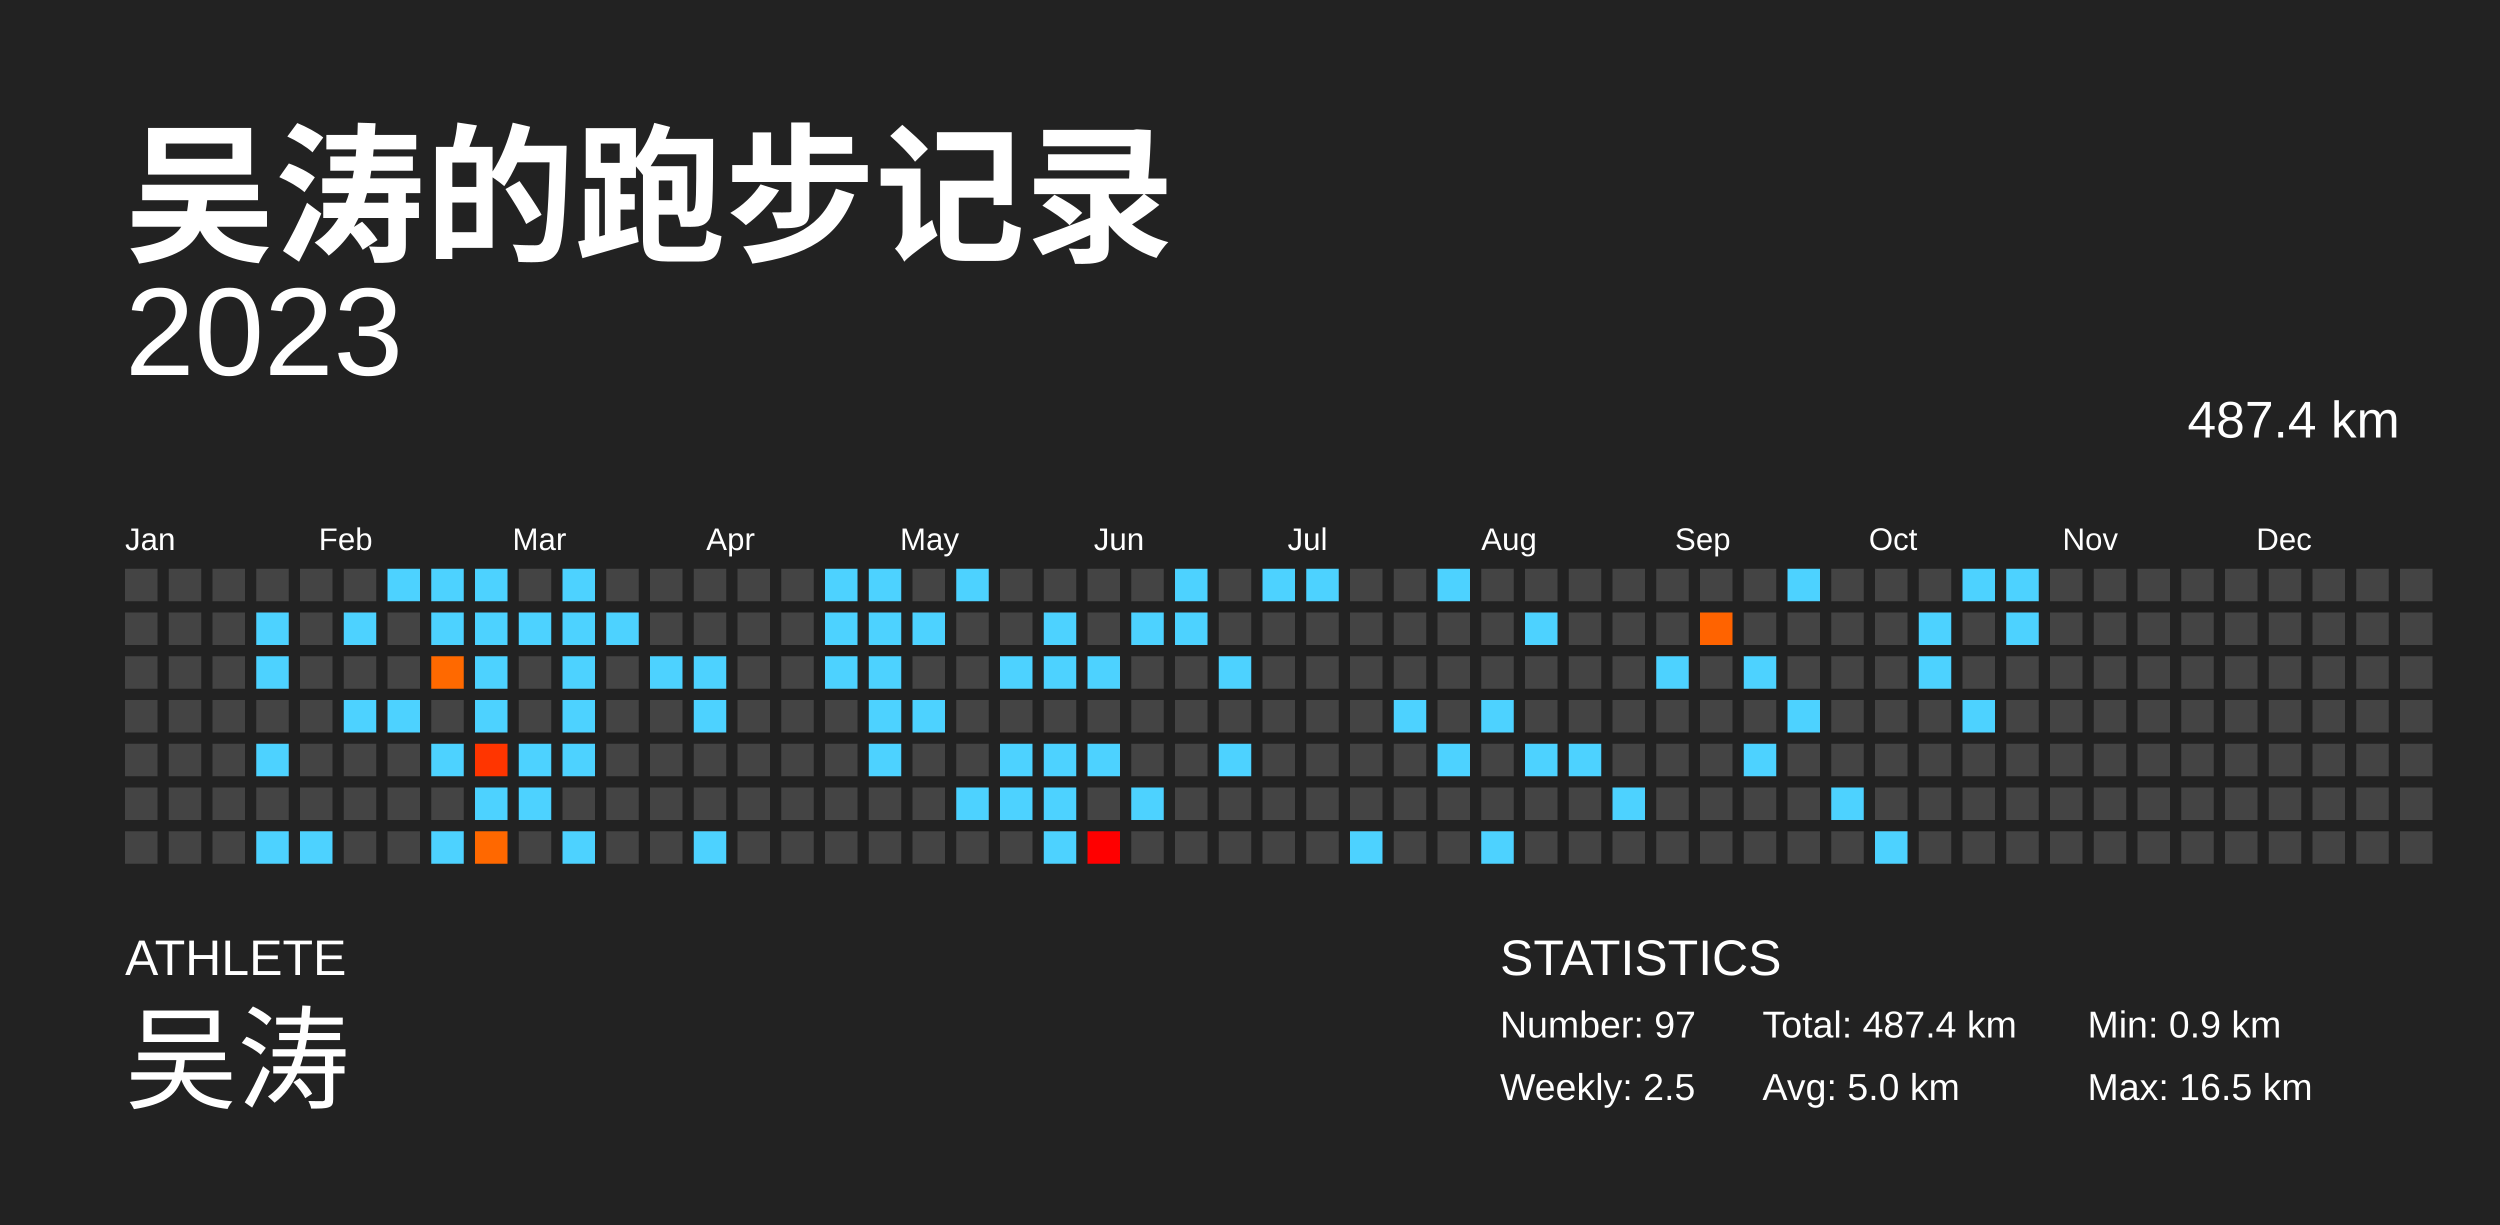
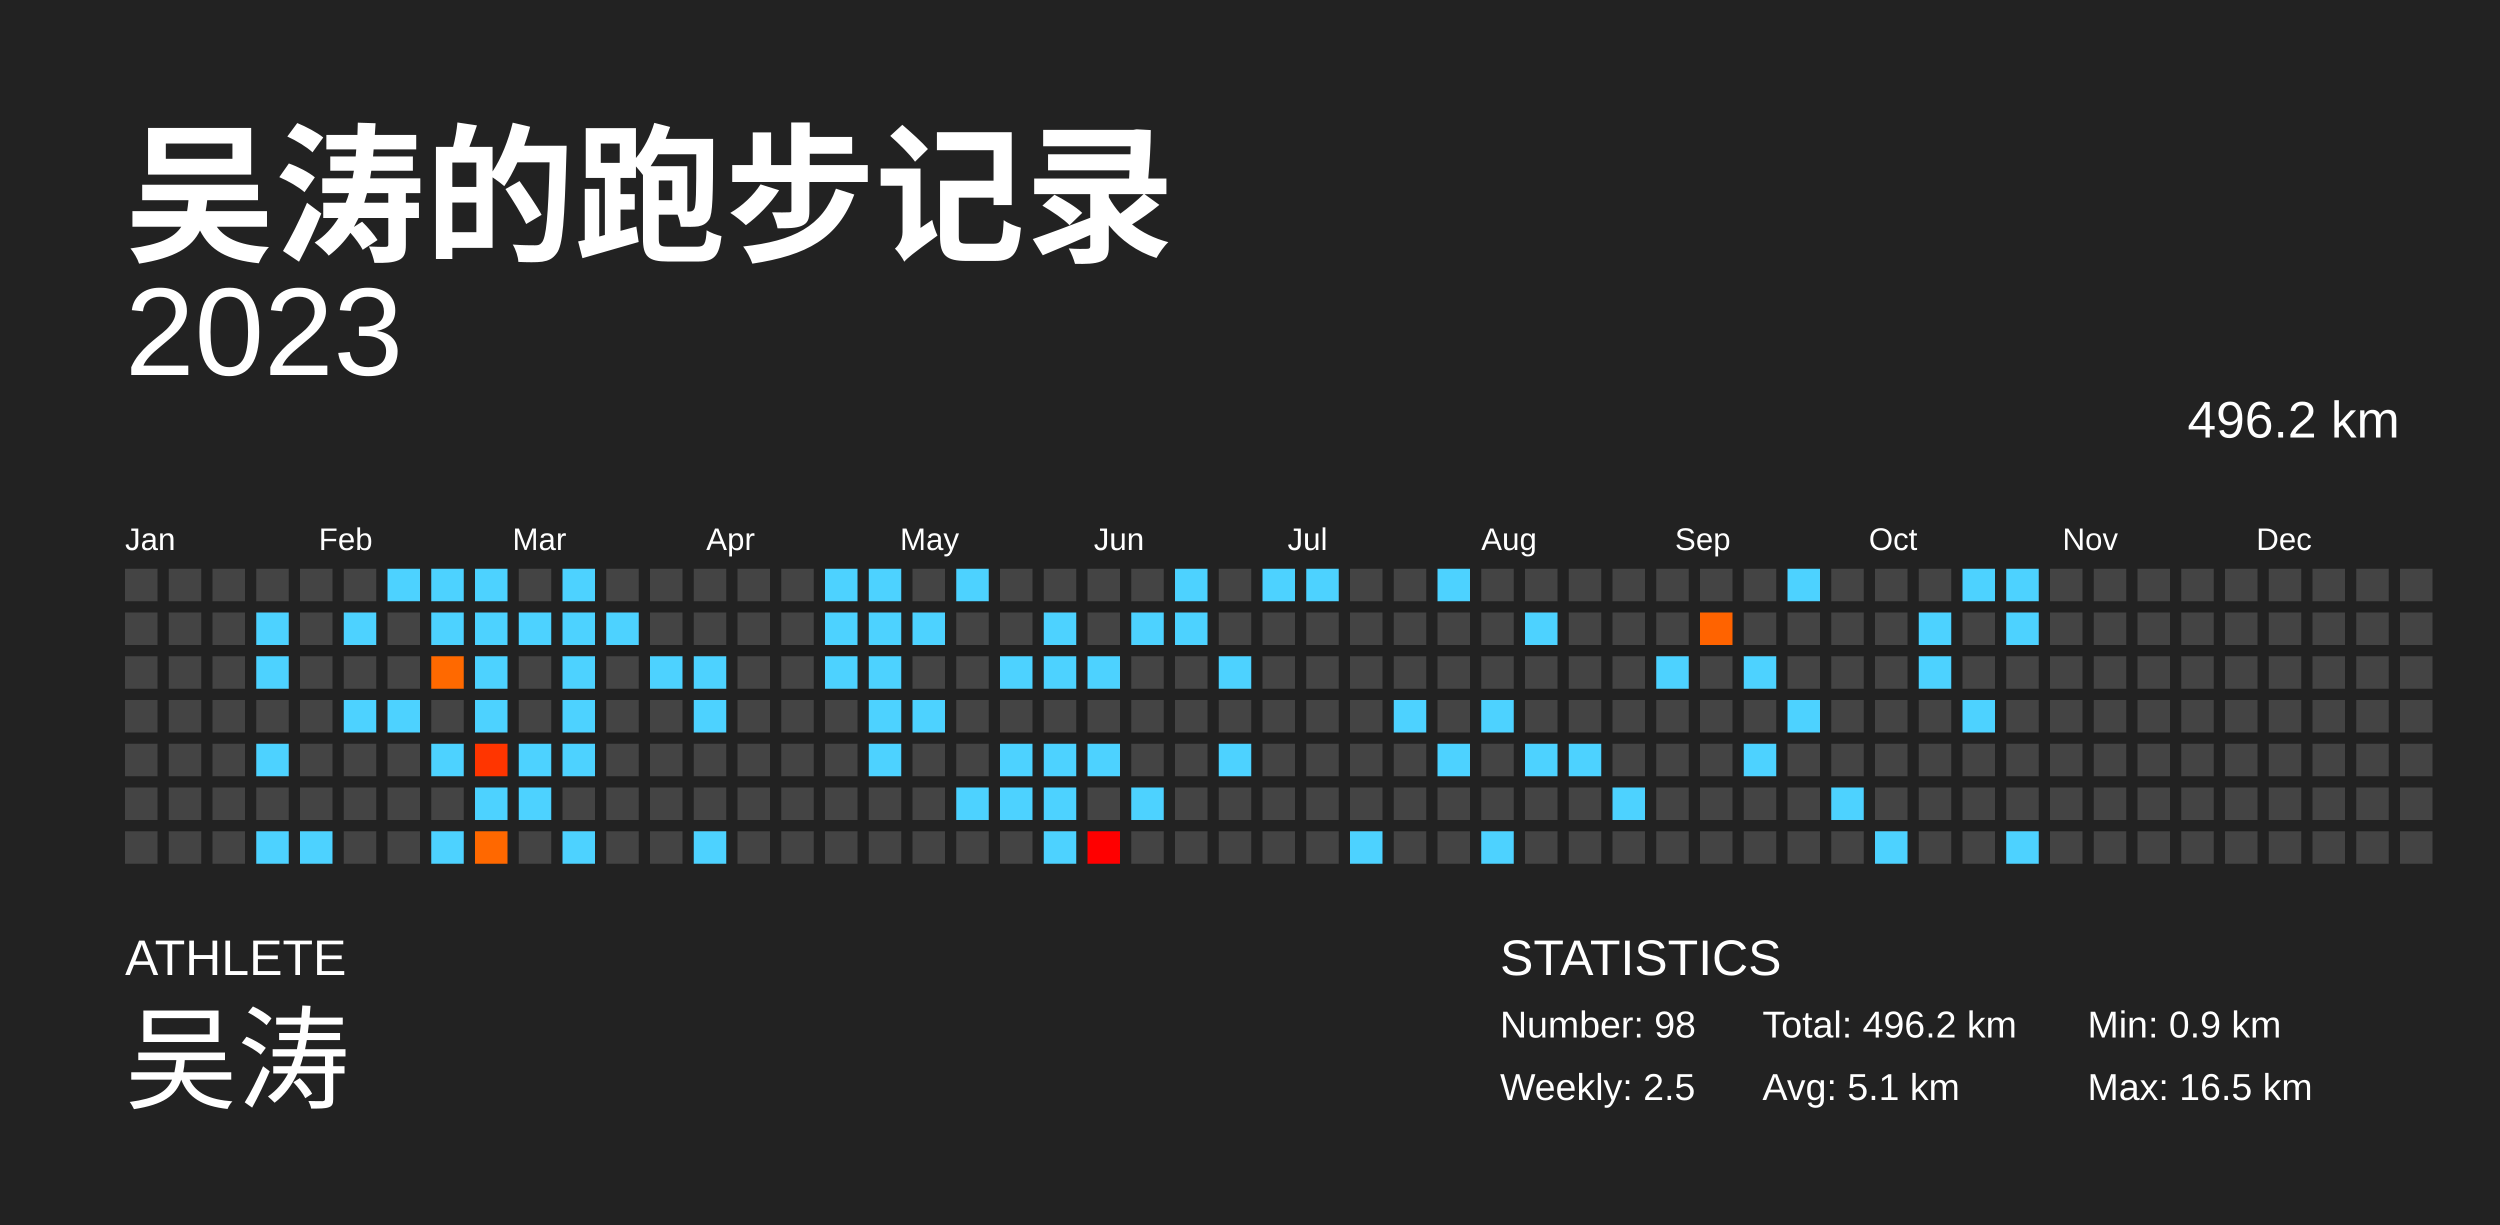
<svg xmlns="http://www.w3.org/2000/svg" baseProfile="full" height="98mm" version="1.1" viewBox="0,0,200,98" width="200mm">
  <defs />
  <rect fill="#222222" height="98" width="200" x="0" y="0" />
  <text fill="#FFFFFF" style="font-size:12px; font-family:Arial; font-weight:bold;" x="10" y="20">吴涛的跑步记录</text>
  <text fill="#FFFFFF" style="font-size:4px; font-family:Arial" x="10" y="78">ATHLETE</text>
  <text fill="#FFFFFF" style="font-size:9px; font-family:Arial" x="10" y="88">吴涛</text>
  <text fill="#FFFFFF" style="font-size:4px; font-family:Arial" x="120" y="78">STATISTICS</text>
-   <text fill="#FFFFFF" style="font-size:3px; font-family:Arial" x="120" y="83">Number: 97</text>
+   <text fill="#FFFFFF" style="font-size:3px; font-family:Arial" x="120" y="83">Number: 98</text>
  <text fill="#FFFFFF" style="font-size:3px; font-family:Arial" x="120" y="88">Weekly: 2.5</text>
-   <text fill="#FFFFFF" style="font-size:3px; font-family:Arial" x="141" y="83">Total: 487.4 km</text>
-   <text fill="#FFFFFF" style="font-size:3px; font-family:Arial" x="141" y="88">Avg: 5.0 km</text>
+   <text fill="#FFFFFF" style="font-size:3px; font-family:Arial" x="141" y="83">Total: 496.2 km</text>
+   <text fill="#FFFFFF" style="font-size:3px; font-family:Arial" x="141" y="88">Avg: 5.1 km</text>
  <text fill="#FFFFFF" style="font-size:3px; font-family:Arial" x="167" y="83">Min: 0.9 km</text>
  <text fill="#FFFFFF" style="font-size:3px; font-family:Arial" x="167" y="88">Max: 16.5 km</text>
  <text alignment-baseline="hanging" fill="#FFFFFF" style="font-size:10.0px; font-family:Arial;" x="10" y="30">2023</text>
-   <text alignment-baseline="hanging" fill="#FFFFFF" style="font-size:4.125px; font-family:Arial;" x="175" y="35">487.4 km</text>
+   <text alignment-baseline="hanging" fill="#FFFFFF" style="font-size:4.125px; font-family:Arial;" x="175" y="35">496.2 km</text>
  <text fill="#FFFFFF" style="font-size:2.5px; font-family:Arial" x="10.0" y="44">Jan</text>
  <text fill="#FFFFFF" style="font-size:2.5px; font-family:Arial" x="25.5" y="44">Feb</text>
  <text fill="#FFFFFF" style="font-size:2.5px; font-family:Arial" x="41.0" y="44">Mar</text>
  <text fill="#FFFFFF" style="font-size:2.5px; font-family:Arial" x="56.5" y="44">Apr</text>
  <text fill="#FFFFFF" style="font-size:2.5px; font-family:Arial" x="72.0" y="44">May</text>
  <text fill="#FFFFFF" style="font-size:2.5px; font-family:Arial" x="87.5" y="44">Jun</text>
  <text fill="#FFFFFF" style="font-size:2.5px; font-family:Arial" x="103.0" y="44">Jul</text>
  <text fill="#FFFFFF" style="font-size:2.5px; font-family:Arial" x="118.5" y="44">Aug</text>
  <text fill="#FFFFFF" style="font-size:2.5px; font-family:Arial" x="134.0" y="44">Sep</text>
  <text fill="#FFFFFF" style="font-size:2.5px; font-family:Arial" x="149.5" y="44">Oct</text>
  <text fill="#FFFFFF" style="font-size:2.5px; font-family:Arial" x="165.0" y="44">Nov</text>
  <text fill="#FFFFFF" style="font-size:2.5px; font-family:Arial" x="180.5" y="44">Dec</text>
  <rect fill="#444444" height="2.6" width="2.6" x="10.0" y="45.5" />
  <rect fill="#444444" height="2.6" width="2.6" x="10.0" y="49.0" />
  <rect fill="#444444" height="2.6" width="2.6" x="10.0" y="52.5" />
  <rect fill="#444444" height="2.6" width="2.6" x="10.0" y="56.0" />
  <rect fill="#444444" height="2.6" width="2.6" x="10.0" y="59.5" />
  <rect fill="#444444" height="2.6" width="2.6" x="10.0" y="63.0" />
  <rect fill="#444444" height="2.6" width="2.6" x="10.0" y="66.5" />
  <rect fill="#444444" height="2.6" width="2.6" x="13.5" y="45.5" />
  <rect fill="#444444" height="2.6" width="2.6" x="13.5" y="49.0" />
  <rect fill="#444444" height="2.6" width="2.6" x="13.5" y="52.5" />
  <rect fill="#444444" height="2.6" width="2.6" x="13.5" y="56.0" />
  <rect fill="#444444" height="2.6" width="2.6" x="13.5" y="59.5" />
  <rect fill="#444444" height="2.6" width="2.6" x="13.5" y="63.0" />
  <rect fill="#444444" height="2.6" width="2.6" x="13.5" y="66.5" />
  <rect fill="#444444" height="2.6" width="2.6" x="17.0" y="45.5" />
  <rect fill="#444444" height="2.6" width="2.6" x="17.0" y="49.0" />
  <rect fill="#444444" height="2.6" width="2.6" x="17.0" y="52.5" />
  <rect fill="#444444" height="2.6" width="2.6" x="17.0" y="56.0" />
  <rect fill="#444444" height="2.6" width="2.6" x="17.0" y="59.5" />
  <rect fill="#444444" height="2.6" width="2.6" x="17.0" y="63.0" />
  <rect fill="#444444" height="2.6" width="2.6" x="17.0" y="66.5" />
  <rect fill="#444444" height="2.6" width="2.6" x="20.5" y="45.5" />
  <rect fill="#4dd2ff" height="2.6" width="2.6" x="20.5" y="49.0" />
  <rect fill="#4dd2ff" height="2.6" width="2.6" x="20.5" y="52.5" />
  <rect fill="#444444" height="2.6" width="2.6" x="20.5" y="56.0" />
  <rect fill="#4dd2ff" height="2.6" width="2.6" x="20.5" y="59.5" />
  <rect fill="#444444" height="2.6" width="2.6" x="20.5" y="63.0" />
  <rect fill="#4dd2ff" height="2.6" width="2.6" x="20.5" y="66.5" />
  <rect fill="#444444" height="2.6" width="2.6" x="24.0" y="45.5" />
  <rect fill="#444444" height="2.6" width="2.6" x="24.0" y="49.0" />
  <rect fill="#444444" height="2.6" width="2.6" x="24.0" y="52.5" />
  <rect fill="#444444" height="2.6" width="2.6" x="24.0" y="56.0" />
  <rect fill="#444444" height="2.6" width="2.6" x="24.0" y="59.5" />
  <rect fill="#444444" height="2.6" width="2.6" x="24.0" y="63.0" />
  <rect fill="#4dd2ff" height="2.6" width="2.6" x="24.0" y="66.5" />
  <rect fill="#444444" height="2.6" width="2.6" x="27.5" y="45.5" />
  <rect fill="#4dd2ff" height="2.6" width="2.6" x="27.5" y="49.0" />
  <rect fill="#444444" height="2.6" width="2.6" x="27.5" y="52.5" />
  <rect fill="#4dd2ff" height="2.6" width="2.6" x="27.5" y="56.0" />
  <rect fill="#444444" height="2.6" width="2.6" x="27.5" y="59.5" />
  <rect fill="#444444" height="2.6" width="2.6" x="27.5" y="63.0" />
  <rect fill="#444444" height="2.6" width="2.6" x="27.5" y="66.5" />
  <rect fill="#4dd2ff" height="2.6" width="2.6" x="31.0" y="45.5" />
  <rect fill="#444444" height="2.6" width="2.6" x="31.0" y="49.0" />
  <rect fill="#444444" height="2.6" width="2.6" x="31.0" y="52.5" />
  <rect fill="#4dd2ff" height="2.6" width="2.6" x="31.0" y="56.0" />
  <rect fill="#444444" height="2.6" width="2.6" x="31.0" y="59.5" />
  <rect fill="#444444" height="2.6" width="2.6" x="31.0" y="63.0" />
  <rect fill="#444444" height="2.6" width="2.6" x="31.0" y="66.5" />
  <rect fill="#4dd2ff" height="2.6" width="2.6" x="34.5" y="45.5" />
  <rect fill="#4dd2ff" height="2.6" width="2.6" x="34.5" y="49.0" />
  <rect fill="#ff6900" height="2.6" width="2.6" x="34.5" y="52.5" />
  <rect fill="#444444" height="2.6" width="2.6" x="34.5" y="56.0" />
  <rect fill="#4dd2ff" height="2.6" width="2.6" x="34.5" y="59.5" />
  <rect fill="#444444" height="2.6" width="2.6" x="34.5" y="63.0" />
  <rect fill="#4dd2ff" height="2.6" width="2.6" x="34.5" y="66.5" />
  <rect fill="#4dd2ff" height="2.6" width="2.6" x="38.0" y="45.5" />
  <rect fill="#4dd2ff" height="2.6" width="2.6" x="38.0" y="49.0" />
  <rect fill="#4dd2ff" height="2.6" width="2.6" x="38.0" y="52.5" />
  <rect fill="#4dd2ff" height="2.6" width="2.6" x="38.0" y="56.0" />
  <rect fill="#ff3500" height="2.6" width="2.6" x="38.0" y="59.5" />
  <rect fill="#4dd2ff" height="2.6" width="2.6" x="38.0" y="63.0" />
  <rect fill="#ff6800" height="2.6" width="2.6" x="38.0" y="66.5" />
  <rect fill="#444444" height="2.6" width="2.6" x="41.5" y="45.5" />
  <rect fill="#4dd2ff" height="2.6" width="2.6" x="41.5" y="49.0" />
  <rect fill="#444444" height="2.6" width="2.6" x="41.5" y="52.5" />
  <rect fill="#444444" height="2.6" width="2.6" x="41.5" y="56.0" />
  <rect fill="#4dd2ff" height="2.6" width="2.6" x="41.5" y="59.5" />
  <rect fill="#4dd2ff" height="2.6" width="2.6" x="41.5" y="63.0" />
  <rect fill="#444444" height="2.6" width="2.6" x="41.5" y="66.5" />
  <rect fill="#4dd2ff" height="2.6" width="2.6" x="45.0" y="45.5" />
  <rect fill="#4dd2ff" height="2.6" width="2.6" x="45.0" y="49.0" />
  <rect fill="#4dd2ff" height="2.6" width="2.6" x="45.0" y="52.5" />
  <rect fill="#4dd2ff" height="2.6" width="2.6" x="45.0" y="56.0" />
  <rect fill="#4dd2ff" height="2.6" width="2.6" x="45.0" y="59.5" />
  <rect fill="#444444" height="2.6" width="2.6" x="45.0" y="63.0" />
  <rect fill="#4dd2ff" height="2.6" width="2.6" x="45.0" y="66.5" />
  <rect fill="#444444" height="2.6" width="2.6" x="48.5" y="45.5" />
  <rect fill="#4dd2ff" height="2.6" width="2.6" x="48.5" y="49.0" />
  <rect fill="#444444" height="2.6" width="2.6" x="48.5" y="52.5" />
  <rect fill="#444444" height="2.6" width="2.6" x="48.5" y="56.0" />
  <rect fill="#444444" height="2.6" width="2.6" x="48.5" y="59.5" />
  <rect fill="#444444" height="2.6" width="2.6" x="48.5" y="63.0" />
  <rect fill="#444444" height="2.6" width="2.6" x="48.5" y="66.5" />
  <rect fill="#444444" height="2.6" width="2.6" x="52.0" y="45.5" />
  <rect fill="#444444" height="2.6" width="2.6" x="52.0" y="49.0" />
  <rect fill="#4dd2ff" height="2.6" width="2.6" x="52.0" y="52.5" />
  <rect fill="#444444" height="2.6" width="2.6" x="52.0" y="56.0" />
  <rect fill="#444444" height="2.6" width="2.6" x="52.0" y="59.5" />
  <rect fill="#444444" height="2.6" width="2.6" x="52.0" y="63.0" />
  <rect fill="#444444" height="2.6" width="2.6" x="52.0" y="66.5" />
  <rect fill="#444444" height="2.6" width="2.6" x="55.5" y="45.5" />
  <rect fill="#444444" height="2.6" width="2.6" x="55.5" y="49.0" />
  <rect fill="#4dd2ff" height="2.6" width="2.6" x="55.5" y="52.5" />
  <rect fill="#4dd2ff" height="2.6" width="2.6" x="55.5" y="56.0" />
  <rect fill="#444444" height="2.6" width="2.6" x="55.5" y="59.5" />
  <rect fill="#444444" height="2.6" width="2.6" x="55.5" y="63.0" />
  <rect fill="#4dd2ff" height="2.6" width="2.6" x="55.5" y="66.5" />
  <rect fill="#444444" height="2.6" width="2.6" x="59.0" y="45.5" />
  <rect fill="#444444" height="2.6" width="2.6" x="59.0" y="49.0" />
  <rect fill="#444444" height="2.6" width="2.6" x="59.0" y="52.5" />
  <rect fill="#444444" height="2.6" width="2.6" x="59.0" y="56.0" />
  <rect fill="#444444" height="2.6" width="2.6" x="59.0" y="59.5" />
  <rect fill="#444444" height="2.6" width="2.6" x="59.0" y="63.0" />
  <rect fill="#444444" height="2.6" width="2.6" x="59.0" y="66.5" />
  <rect fill="#444444" height="2.6" width="2.6" x="62.5" y="45.5" />
  <rect fill="#444444" height="2.6" width="2.6" x="62.5" y="49.0" />
  <rect fill="#444444" height="2.6" width="2.6" x="62.5" y="52.5" />
  <rect fill="#444444" height="2.6" width="2.6" x="62.5" y="56.0" />
  <rect fill="#444444" height="2.6" width="2.6" x="62.5" y="59.5" />
  <rect fill="#444444" height="2.6" width="2.6" x="62.5" y="63.0" />
  <rect fill="#444444" height="2.6" width="2.6" x="62.5" y="66.5" />
  <rect fill="#4dd2ff" height="2.6" width="2.6" x="66.0" y="45.5" />
  <rect fill="#4dd2ff" height="2.6" width="2.6" x="66.0" y="49.0" />
  <rect fill="#4dd2ff" height="2.6" width="2.6" x="66.0" y="52.5" />
  <rect fill="#444444" height="2.6" width="2.6" x="66.0" y="56.0" />
  <rect fill="#444444" height="2.6" width="2.6" x="66.0" y="59.5" />
  <rect fill="#444444" height="2.6" width="2.6" x="66.0" y="63.0" />
  <rect fill="#444444" height="2.6" width="2.6" x="66.0" y="66.5" />
  <rect fill="#4dd2ff" height="2.6" width="2.6" x="69.5" y="45.5" />
  <rect fill="#4dd2ff" height="2.6" width="2.6" x="69.5" y="49.0" />
  <rect fill="#4dd2ff" height="2.6" width="2.6" x="69.5" y="52.5" />
  <rect fill="#4dd2ff" height="2.6" width="2.6" x="69.5" y="56.0" />
  <rect fill="#4dd2ff" height="2.6" width="2.6" x="69.5" y="59.5" />
  <rect fill="#444444" height="2.6" width="2.6" x="69.5" y="63.0" />
  <rect fill="#444444" height="2.6" width="2.6" x="69.5" y="66.5" />
  <rect fill="#444444" height="2.6" width="2.6" x="73.0" y="45.5" />
  <rect fill="#4dd2ff" height="2.6" width="2.6" x="73.0" y="49.0" />
  <rect fill="#444444" height="2.6" width="2.6" x="73.0" y="52.5" />
  <rect fill="#4dd2ff" height="2.6" width="2.6" x="73.0" y="56.0" />
  <rect fill="#444444" height="2.6" width="2.6" x="73.0" y="59.5" />
  <rect fill="#444444" height="2.6" width="2.6" x="73.0" y="63.0" />
  <rect fill="#444444" height="2.6" width="2.6" x="73.0" y="66.5" />
  <rect fill="#4dd2ff" height="2.6" width="2.6" x="76.5" y="45.5" />
  <rect fill="#444444" height="2.6" width="2.6" x="76.5" y="49.0" />
  <rect fill="#444444" height="2.6" width="2.6" x="76.5" y="52.5" />
  <rect fill="#444444" height="2.6" width="2.6" x="76.5" y="56.0" />
  <rect fill="#444444" height="2.6" width="2.6" x="76.5" y="59.5" />
  <rect fill="#4dd2ff" height="2.6" width="2.6" x="76.5" y="63.0" />
  <rect fill="#444444" height="2.6" width="2.6" x="76.5" y="66.5" />
  <rect fill="#444444" height="2.6" width="2.6" x="80.0" y="45.5" />
  <rect fill="#444444" height="2.6" width="2.6" x="80.0" y="49.0" />
  <rect fill="#4dd2ff" height="2.6" width="2.6" x="80.0" y="52.5" />
  <rect fill="#444444" height="2.6" width="2.6" x="80.0" y="56.0" />
  <rect fill="#4dd2ff" height="2.6" width="2.6" x="80.0" y="59.5" />
  <rect fill="#4dd2ff" height="2.6" width="2.6" x="80.0" y="63.0" />
  <rect fill="#444444" height="2.6" width="2.6" x="80.0" y="66.5" />
  <rect fill="#444444" height="2.6" width="2.6" x="83.5" y="45.5" />
  <rect fill="#4dd2ff" height="2.6" width="2.6" x="83.5" y="49.0" />
  <rect fill="#4dd2ff" height="2.6" width="2.6" x="83.5" y="52.5" />
  <rect fill="#444444" height="2.6" width="2.6" x="83.5" y="56.0" />
  <rect fill="#4dd2ff" height="2.6" width="2.6" x="83.5" y="59.5" />
  <rect fill="#4dd2ff" height="2.6" width="2.6" x="83.5" y="63.0" />
  <rect fill="#4dd2ff" height="2.6" width="2.6" x="83.5" y="66.5" />
  <rect fill="#444444" height="2.6" width="2.6" x="87.0" y="45.5" />
  <rect fill="#444444" height="2.6" width="2.6" x="87.0" y="49.0" />
  <rect fill="#4dd2ff" height="2.6" width="2.6" x="87.0" y="52.5" />
  <rect fill="#444444" height="2.6" width="2.6" x="87.0" y="56.0" />
  <rect fill="#4dd2ff" height="2.6" width="2.6" x="87.0" y="59.5" />
  <rect fill="#444444" height="2.6" width="2.6" x="87.0" y="63.0" />
  <rect fill="#ff0000" height="2.6" width="2.6" x="87.0" y="66.5" />
  <rect fill="#444444" height="2.6" width="2.6" x="90.5" y="45.5" />
  <rect fill="#4dd2ff" height="2.6" width="2.6" x="90.5" y="49.0" />
  <rect fill="#444444" height="2.6" width="2.6" x="90.5" y="52.5" />
  <rect fill="#444444" height="2.6" width="2.6" x="90.5" y="56.0" />
  <rect fill="#444444" height="2.6" width="2.6" x="90.5" y="59.5" />
  <rect fill="#4dd2ff" height="2.6" width="2.6" x="90.5" y="63.0" />
  <rect fill="#444444" height="2.6" width="2.6" x="90.5" y="66.5" />
  <rect fill="#4dd2ff" height="2.6" width="2.6" x="94.0" y="45.5" />
  <rect fill="#4dd2ff" height="2.6" width="2.6" x="94.0" y="49.0" />
  <rect fill="#444444" height="2.6" width="2.6" x="94.0" y="52.5" />
  <rect fill="#444444" height="2.6" width="2.6" x="94.0" y="56.0" />
  <rect fill="#444444" height="2.6" width="2.6" x="94.0" y="59.5" />
  <rect fill="#444444" height="2.6" width="2.6" x="94.0" y="63.0" />
  <rect fill="#444444" height="2.6" width="2.6" x="94.0" y="66.5" />
  <rect fill="#444444" height="2.6" width="2.6" x="97.5" y="45.5" />
  <rect fill="#444444" height="2.6" width="2.6" x="97.5" y="49.0" />
  <rect fill="#4dd2ff" height="2.6" width="2.6" x="97.5" y="52.5" />
  <rect fill="#444444" height="2.6" width="2.6" x="97.5" y="56.0" />
  <rect fill="#4dd2ff" height="2.6" width="2.6" x="97.5" y="59.5" />
  <rect fill="#444444" height="2.6" width="2.6" x="97.5" y="63.0" />
  <rect fill="#444444" height="2.6" width="2.6" x="97.5" y="66.5" />
  <rect fill="#4dd2ff" height="2.6" width="2.6" x="101.0" y="45.5" />
  <rect fill="#444444" height="2.6" width="2.6" x="101.0" y="49.0" />
  <rect fill="#444444" height="2.6" width="2.6" x="101.0" y="52.5" />
  <rect fill="#444444" height="2.6" width="2.6" x="101.0" y="56.0" />
  <rect fill="#444444" height="2.6" width="2.6" x="101.0" y="59.5" />
  <rect fill="#444444" height="2.6" width="2.6" x="101.0" y="63.0" />
  <rect fill="#444444" height="2.6" width="2.6" x="101.0" y="66.5" />
  <rect fill="#4dd2ff" height="2.6" width="2.6" x="104.5" y="45.5" />
  <rect fill="#444444" height="2.6" width="2.6" x="104.5" y="49.0" />
  <rect fill="#444444" height="2.6" width="2.6" x="104.5" y="52.5" />
  <rect fill="#444444" height="2.6" width="2.6" x="104.5" y="56.0" />
  <rect fill="#444444" height="2.6" width="2.6" x="104.5" y="59.5" />
  <rect fill="#444444" height="2.6" width="2.6" x="104.5" y="63.0" />
  <rect fill="#444444" height="2.6" width="2.6" x="104.5" y="66.5" />
  <rect fill="#444444" height="2.6" width="2.6" x="108.0" y="45.5" />
  <rect fill="#444444" height="2.6" width="2.6" x="108.0" y="49.0" />
  <rect fill="#444444" height="2.6" width="2.6" x="108.0" y="52.5" />
  <rect fill="#444444" height="2.6" width="2.6" x="108.0" y="56.0" />
  <rect fill="#444444" height="2.6" width="2.6" x="108.0" y="59.5" />
  <rect fill="#444444" height="2.6" width="2.6" x="108.0" y="63.0" />
  <rect fill="#4dd2ff" height="2.6" width="2.6" x="108.0" y="66.5" />
  <rect fill="#444444" height="2.6" width="2.6" x="111.5" y="45.5" />
  <rect fill="#444444" height="2.6" width="2.6" x="111.5" y="49.0" />
  <rect fill="#444444" height="2.6" width="2.6" x="111.5" y="52.5" />
  <rect fill="#4dd2ff" height="2.6" width="2.6" x="111.5" y="56.0" />
  <rect fill="#444444" height="2.6" width="2.6" x="111.5" y="59.5" />
  <rect fill="#444444" height="2.6" width="2.6" x="111.5" y="63.0" />
  <rect fill="#444444" height="2.6" width="2.6" x="111.5" y="66.5" />
  <rect fill="#4dd2ff" height="2.6" width="2.6" x="115.0" y="45.5" />
  <rect fill="#444444" height="2.6" width="2.6" x="115.0" y="49.0" />
  <rect fill="#444444" height="2.6" width="2.6" x="115.0" y="52.5" />
  <rect fill="#444444" height="2.6" width="2.6" x="115.0" y="56.0" />
  <rect fill="#4dd2ff" height="2.6" width="2.6" x="115.0" y="59.5" />
  <rect fill="#444444" height="2.6" width="2.6" x="115.0" y="63.0" />
  <rect fill="#444444" height="2.6" width="2.6" x="115.0" y="66.5" />
  <rect fill="#444444" height="2.6" width="2.6" x="118.5" y="45.5" />
  <rect fill="#444444" height="2.6" width="2.6" x="118.5" y="49.0" />
  <rect fill="#444444" height="2.6" width="2.6" x="118.5" y="52.5" />
  <rect fill="#4dd2ff" height="2.6" width="2.6" x="118.5" y="56.0" />
  <rect fill="#444444" height="2.6" width="2.6" x="118.5" y="59.5" />
  <rect fill="#444444" height="2.6" width="2.6" x="118.5" y="63.0" />
  <rect fill="#4dd2ff" height="2.6" width="2.6" x="118.5" y="66.5" />
  <rect fill="#444444" height="2.6" width="2.6" x="122.0" y="45.5" />
  <rect fill="#4dd2ff" height="2.6" width="2.6" x="122.0" y="49.0" />
  <rect fill="#444444" height="2.6" width="2.6" x="122.0" y="52.5" />
  <rect fill="#444444" height="2.6" width="2.6" x="122.0" y="56.0" />
  <rect fill="#4dd2ff" height="2.6" width="2.6" x="122.0" y="59.5" />
  <rect fill="#444444" height="2.6" width="2.6" x="122.0" y="63.0" />
  <rect fill="#444444" height="2.6" width="2.6" x="122.0" y="66.5" />
  <rect fill="#444444" height="2.6" width="2.6" x="125.5" y="45.5" />
  <rect fill="#444444" height="2.6" width="2.6" x="125.5" y="49.0" />
  <rect fill="#444444" height="2.6" width="2.6" x="125.5" y="52.5" />
  <rect fill="#444444" height="2.6" width="2.6" x="125.5" y="56.0" />
  <rect fill="#4dd2ff" height="2.6" width="2.6" x="125.5" y="59.5" />
  <rect fill="#444444" height="2.6" width="2.6" x="125.5" y="63.0" />
  <rect fill="#444444" height="2.6" width="2.6" x="125.5" y="66.5" />
  <rect fill="#444444" height="2.6" width="2.6" x="129.0" y="45.5" />
  <rect fill="#444444" height="2.6" width="2.6" x="129.0" y="49.0" />
  <rect fill="#444444" height="2.6" width="2.6" x="129.0" y="52.5" />
  <rect fill="#444444" height="2.6" width="2.6" x="129.0" y="56.0" />
  <rect fill="#444444" height="2.6" width="2.6" x="129.0" y="59.5" />
  <rect fill="#4dd2ff" height="2.6" width="2.6" x="129.0" y="63.0" />
  <rect fill="#444444" height="2.6" width="2.6" x="129.0" y="66.5" />
  <rect fill="#444444" height="2.6" width="2.6" x="132.5" y="45.5" />
  <rect fill="#444444" height="2.6" width="2.6" x="132.5" y="49.0" />
  <rect fill="#4dd2ff" height="2.6" width="2.6" x="132.5" y="52.5" />
  <rect fill="#444444" height="2.6" width="2.6" x="132.5" y="56.0" />
  <rect fill="#444444" height="2.6" width="2.6" x="132.5" y="59.5" />
  <rect fill="#444444" height="2.6" width="2.6" x="132.5" y="63.0" />
  <rect fill="#444444" height="2.6" width="2.6" x="132.5" y="66.5" />
  <rect fill="#444444" height="2.6" width="2.6" x="136.0" y="45.5" />
  <rect fill="#ff6300" height="2.6" width="2.6" x="136.0" y="49.0" />
  <rect fill="#444444" height="2.6" width="2.6" x="136.0" y="52.5" />
  <rect fill="#444444" height="2.6" width="2.6" x="136.0" y="56.0" />
  <rect fill="#444444" height="2.6" width="2.6" x="136.0" y="59.5" />
  <rect fill="#444444" height="2.6" width="2.6" x="136.0" y="63.0" />
  <rect fill="#444444" height="2.6" width="2.6" x="136.0" y="66.5" />
  <rect fill="#444444" height="2.6" width="2.6" x="139.5" y="45.5" />
  <rect fill="#444444" height="2.6" width="2.6" x="139.5" y="49.0" />
  <rect fill="#4dd2ff" height="2.6" width="2.6" x="139.5" y="52.5" />
  <rect fill="#444444" height="2.6" width="2.6" x="139.5" y="56.0" />
  <rect fill="#4dd2ff" height="2.6" width="2.6" x="139.5" y="59.5" />
  <rect fill="#444444" height="2.6" width="2.6" x="139.5" y="63.0" />
  <rect fill="#444444" height="2.6" width="2.6" x="139.5" y="66.5" />
  <rect fill="#4dd2ff" height="2.6" width="2.6" x="143.0" y="45.5" />
  <rect fill="#444444" height="2.6" width="2.6" x="143.0" y="49.0" />
  <rect fill="#444444" height="2.6" width="2.6" x="143.0" y="52.5" />
  <rect fill="#4dd2ff" height="2.6" width="2.6" x="143.0" y="56.0" />
  <rect fill="#444444" height="2.6" width="2.6" x="143.0" y="59.5" />
  <rect fill="#444444" height="2.6" width="2.6" x="143.0" y="63.0" />
  <rect fill="#444444" height="2.6" width="2.6" x="143.0" y="66.5" />
  <rect fill="#444444" height="2.6" width="2.6" x="146.5" y="45.5" />
  <rect fill="#444444" height="2.6" width="2.6" x="146.5" y="49.0" />
  <rect fill="#444444" height="2.6" width="2.6" x="146.5" y="52.5" />
  <rect fill="#444444" height="2.6" width="2.6" x="146.5" y="56.0" />
  <rect fill="#444444" height="2.6" width="2.6" x="146.5" y="59.5" />
  <rect fill="#4dd2ff" height="2.6" width="2.6" x="146.5" y="63.0" />
  <rect fill="#444444" height="2.6" width="2.6" x="146.5" y="66.5" />
  <rect fill="#444444" height="2.6" width="2.6" x="150.0" y="45.5" />
  <rect fill="#444444" height="2.6" width="2.6" x="150.0" y="49.0" />
  <rect fill="#444444" height="2.6" width="2.6" x="150.0" y="52.5" />
  <rect fill="#444444" height="2.6" width="2.6" x="150.0" y="56.0" />
  <rect fill="#444444" height="2.6" width="2.6" x="150.0" y="59.5" />
  <rect fill="#444444" height="2.6" width="2.6" x="150.0" y="63.0" />
  <rect fill="#4dd2ff" height="2.6" width="2.6" x="150.0" y="66.5" />
  <rect fill="#444444" height="2.6" width="2.6" x="153.5" y="45.5" />
  <rect fill="#4dd2ff" height="2.6" width="2.6" x="153.5" y="49.0" />
  <rect fill="#4dd2ff" height="2.6" width="2.6" x="153.5" y="52.5" />
  <rect fill="#444444" height="2.6" width="2.6" x="153.5" y="56.0" />
  <rect fill="#444444" height="2.6" width="2.6" x="153.5" y="59.5" />
  <rect fill="#444444" height="2.6" width="2.6" x="153.5" y="63.0" />
  <rect fill="#444444" height="2.6" width="2.6" x="153.5" y="66.5" />
  <rect fill="#4dd2ff" height="2.6" width="2.6" x="157.0" y="45.5" />
  <rect fill="#444444" height="2.6" width="2.6" x="157.0" y="49.0" />
  <rect fill="#444444" height="2.6" width="2.6" x="157.0" y="52.5" />
  <rect fill="#4dd2ff" height="2.6" width="2.6" x="157.0" y="56.0" />
  <rect fill="#444444" height="2.6" width="2.6" x="157.0" y="59.5" />
  <rect fill="#444444" height="2.6" width="2.6" x="157.0" y="63.0" />
  <rect fill="#444444" height="2.6" width="2.6" x="157.0" y="66.5" />
  <rect fill="#4dd2ff" height="2.6" width="2.6" x="160.5" y="45.5" />
  <rect fill="#4dd2ff" height="2.6" width="2.6" x="160.5" y="49.0" />
  <rect fill="#444444" height="2.6" width="2.6" x="160.5" y="52.5" />
  <rect fill="#444444" height="2.6" width="2.6" x="160.5" y="56.0" />
  <rect fill="#444444" height="2.6" width="2.6" x="160.5" y="59.5" />
  <rect fill="#444444" height="2.6" width="2.6" x="160.5" y="63.0" />
-   <rect fill="#444444" height="2.6" width="2.6" x="160.5" y="66.5" />
+   <rect fill="#4dd2ff" height="2.6" width="2.6" x="160.5" y="66.5" />
  <rect fill="#444444" height="2.6" width="2.6" x="164.0" y="45.5" />
  <rect fill="#444444" height="2.6" width="2.6" x="164.0" y="49.0" />
  <rect fill="#444444" height="2.6" width="2.6" x="164.0" y="52.5" />
  <rect fill="#444444" height="2.6" width="2.6" x="164.0" y="56.0" />
  <rect fill="#444444" height="2.6" width="2.6" x="164.0" y="59.5" />
  <rect fill="#444444" height="2.6" width="2.6" x="164.0" y="63.0" />
  <rect fill="#444444" height="2.6" width="2.6" x="164.0" y="66.5" />
  <rect fill="#444444" height="2.6" width="2.6" x="167.5" y="45.5" />
  <rect fill="#444444" height="2.6" width="2.6" x="167.5" y="49.0" />
  <rect fill="#444444" height="2.6" width="2.6" x="167.5" y="52.5" />
  <rect fill="#444444" height="2.6" width="2.6" x="167.5" y="56.0" />
  <rect fill="#444444" height="2.6" width="2.6" x="167.5" y="59.5" />
  <rect fill="#444444" height="2.6" width="2.6" x="167.5" y="63.0" />
  <rect fill="#444444" height="2.6" width="2.6" x="167.5" y="66.5" />
  <rect fill="#444444" height="2.6" width="2.6" x="171.0" y="45.5" />
  <rect fill="#444444" height="2.6" width="2.6" x="171.0" y="49.0" />
  <rect fill="#444444" height="2.6" width="2.6" x="171.0" y="52.5" />
  <rect fill="#444444" height="2.6" width="2.6" x="171.0" y="56.0" />
  <rect fill="#444444" height="2.6" width="2.6" x="171.0" y="59.5" />
  <rect fill="#444444" height="2.6" width="2.6" x="171.0" y="63.0" />
  <rect fill="#444444" height="2.6" width="2.6" x="171.0" y="66.5" />
  <rect fill="#444444" height="2.6" width="2.6" x="174.5" y="45.5" />
  <rect fill="#444444" height="2.6" width="2.6" x="174.5" y="49.0" />
  <rect fill="#444444" height="2.6" width="2.6" x="174.5" y="52.5" />
  <rect fill="#444444" height="2.6" width="2.6" x="174.5" y="56.0" />
  <rect fill="#444444" height="2.6" width="2.6" x="174.5" y="59.5" />
  <rect fill="#444444" height="2.6" width="2.6" x="174.5" y="63.0" />
  <rect fill="#444444" height="2.6" width="2.6" x="174.5" y="66.5" />
  <rect fill="#444444" height="2.6" width="2.6" x="178.0" y="45.5" />
  <rect fill="#444444" height="2.6" width="2.6" x="178.0" y="49.0" />
  <rect fill="#444444" height="2.6" width="2.6" x="178.0" y="52.5" />
  <rect fill="#444444" height="2.6" width="2.6" x="178.0" y="56.0" />
  <rect fill="#444444" height="2.6" width="2.6" x="178.0" y="59.5" />
  <rect fill="#444444" height="2.6" width="2.6" x="178.0" y="63.0" />
  <rect fill="#444444" height="2.6" width="2.6" x="178.0" y="66.5" />
  <rect fill="#444444" height="2.6" width="2.6" x="181.5" y="45.5" />
  <rect fill="#444444" height="2.6" width="2.6" x="181.5" y="49.0" />
  <rect fill="#444444" height="2.6" width="2.6" x="181.5" y="52.5" />
  <rect fill="#444444" height="2.6" width="2.6" x="181.5" y="56.0" />
  <rect fill="#444444" height="2.6" width="2.6" x="181.5" y="59.5" />
  <rect fill="#444444" height="2.6" width="2.6" x="181.5" y="63.0" />
  <rect fill="#444444" height="2.6" width="2.6" x="181.5" y="66.5" />
  <rect fill="#444444" height="2.6" width="2.6" x="185.0" y="45.5" />
  <rect fill="#444444" height="2.6" width="2.6" x="185.0" y="49.0" />
  <rect fill="#444444" height="2.6" width="2.6" x="185.0" y="52.5" />
  <rect fill="#444444" height="2.6" width="2.6" x="185.0" y="56.0" />
  <rect fill="#444444" height="2.6" width="2.6" x="185.0" y="59.5" />
  <rect fill="#444444" height="2.6" width="2.6" x="185.0" y="63.0" />
  <rect fill="#444444" height="2.6" width="2.6" x="185.0" y="66.5" />
  <rect fill="#444444" height="2.6" width="2.6" x="188.5" y="45.5" />
  <rect fill="#444444" height="2.6" width="2.6" x="188.5" y="49.0" />
  <rect fill="#444444" height="2.6" width="2.6" x="188.5" y="52.5" />
  <rect fill="#444444" height="2.6" width="2.6" x="188.5" y="56.0" />
  <rect fill="#444444" height="2.6" width="2.6" x="188.5" y="59.5" />
  <rect fill="#444444" height="2.6" width="2.6" x="188.5" y="63.0" />
  <rect fill="#444444" height="2.6" width="2.6" x="188.5" y="66.5" />
  <rect fill="#444444" height="2.6" width="2.6" x="192.0" y="45.5" />
  <rect fill="#444444" height="2.6" width="2.6" x="192.0" y="49.0" />
  <rect fill="#444444" height="2.6" width="2.6" x="192.0" y="52.5" />
  <rect fill="#444444" height="2.6" width="2.6" x="192.0" y="56.0" />
  <rect fill="#444444" height="2.6" width="2.6" x="192.0" y="59.5" />
  <rect fill="#444444" height="2.6" width="2.6" x="192.0" y="63.0" />
  <rect fill="#444444" height="2.6" width="2.6" x="192.0" y="66.5" />
</svg>
